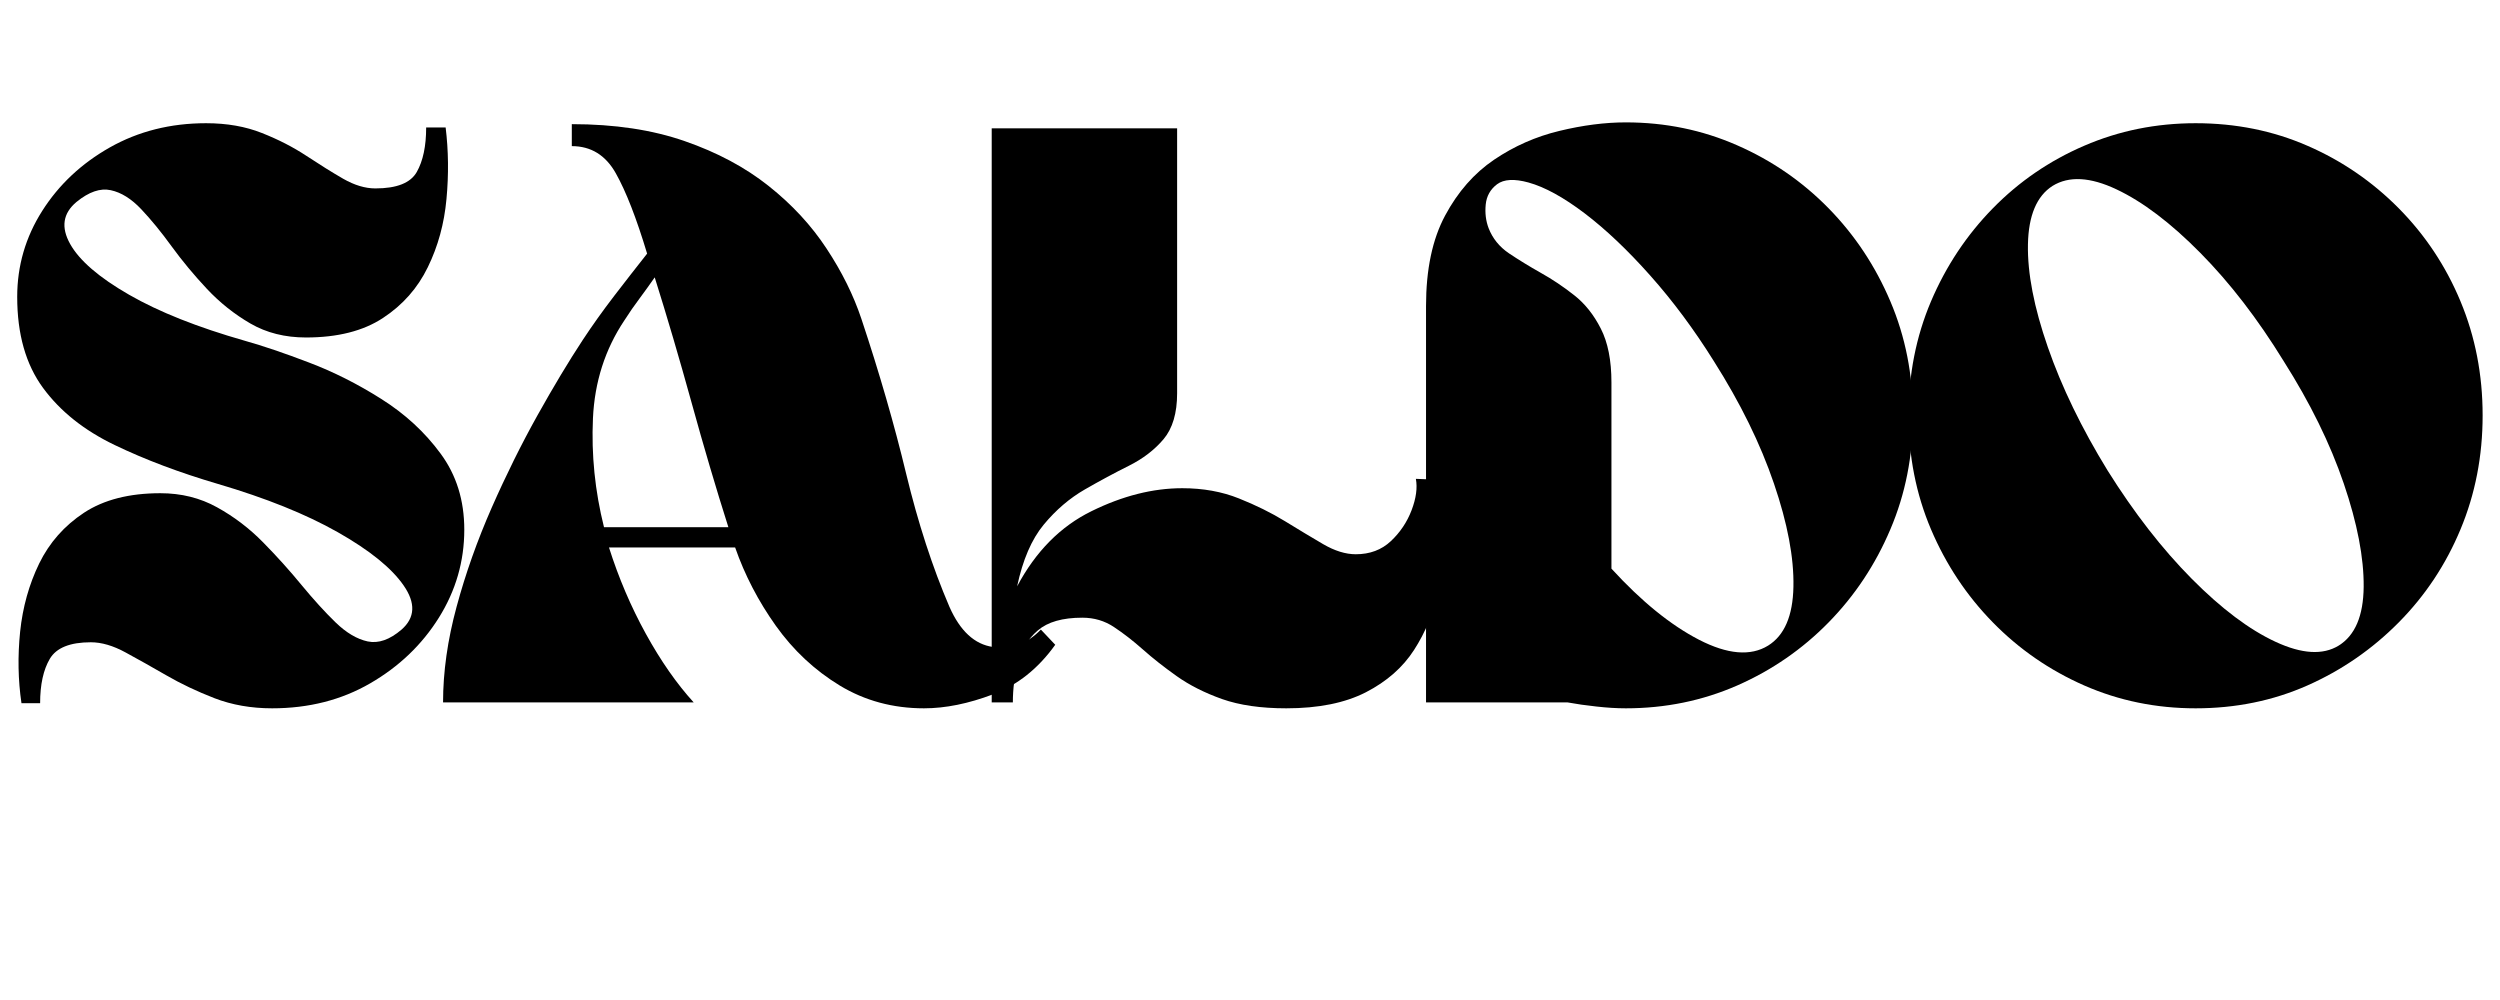
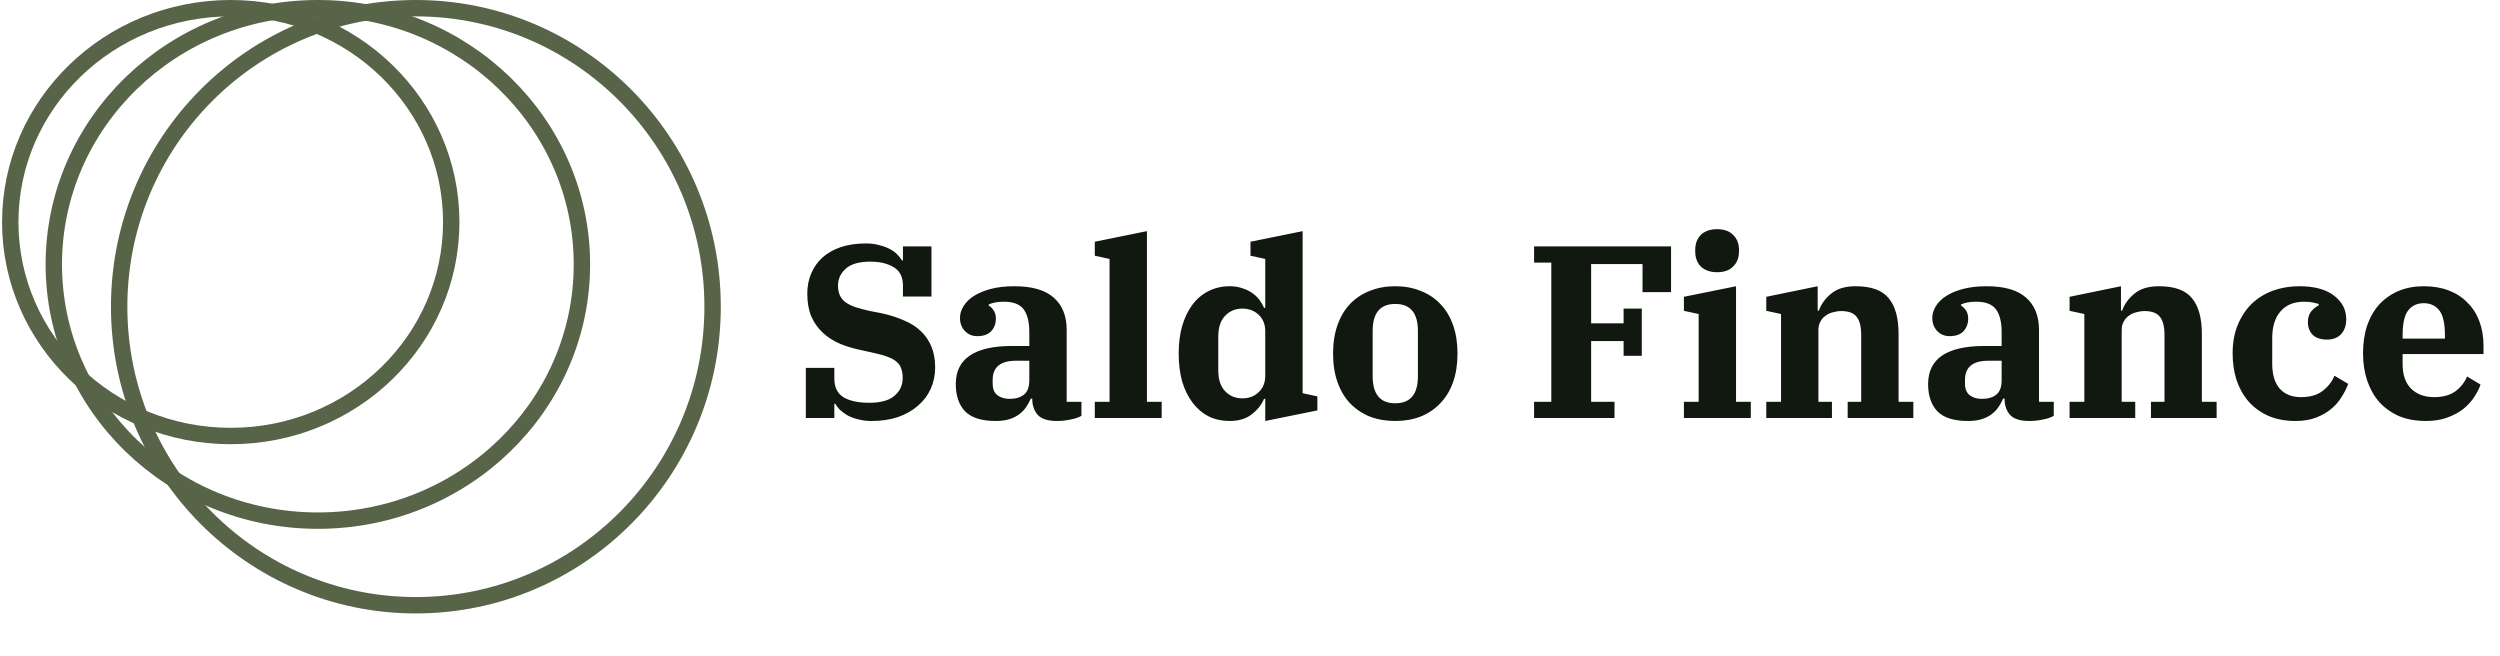
- <svg xmlns="http://www.w3.org/2000/svg" width="500" zoomAndPan="magnify" viewBox="0 0 375 150" height="200" preserveAspectRatio="xMidYMid meet" version="1.2">
-   <defs />
-   <g id="6631ab0ef0">
-     <g style="fill:#000000;fill-opacity:1;">
-       <g transform="translate(0.29919, 105.3567)">
-         <path style="stroke:none" d="M 2.281 -60.828 C 2.281 -65.484 3.531 -69.781 6.031 -73.719 C 8.531 -77.656 11.914 -80.832 16.188 -83.25 C 20.469 -85.664 25.273 -86.875 30.609 -86.875 C 33.742 -86.875 36.535 -86.383 38.984 -85.406 C 41.441 -84.438 43.664 -83.297 45.656 -81.984 C 47.645 -80.672 49.484 -79.523 51.172 -78.547 C 52.867 -77.578 54.477 -77.094 56 -77.094 C 59.219 -77.094 61.289 -77.914 62.219 -79.562 C 63.156 -81.219 63.625 -83.441 63.625 -86.234 L 66.547 -86.234 C 66.973 -82.766 67.016 -79.188 66.672 -75.5 C 66.336 -71.82 65.406 -68.414 63.875 -65.281 C 62.352 -62.145 60.109 -59.602 57.141 -57.656 C 54.18 -55.707 50.332 -54.734 45.594 -54.734 C 42.457 -54.734 39.68 -55.43 37.266 -56.828 C 34.859 -58.223 32.68 -59.957 30.734 -62.031 C 28.785 -64.113 27.023 -66.234 25.453 -68.391 C 23.891 -70.547 22.367 -72.406 20.891 -73.969 C 19.41 -75.539 17.883 -76.492 16.312 -76.828 C 14.75 -77.172 13.035 -76.582 11.172 -75.062 C 9.141 -73.363 8.82 -71.266 10.219 -68.766 C 11.613 -66.273 14.555 -63.738 19.047 -61.156 C 23.535 -58.57 29.336 -56.266 36.453 -54.234 C 39.16 -53.473 42.352 -52.391 46.031 -50.984 C 49.719 -49.586 53.336 -47.766 56.891 -45.516 C 60.453 -43.273 63.414 -40.547 65.781 -37.328 C 68.156 -34.117 69.344 -30.312 69.344 -25.906 C 69.344 -21.164 68.07 -16.766 65.531 -12.703 C 62.988 -8.641 59.555 -5.359 55.234 -2.859 C 50.922 -0.359 46.016 0.891 40.516 0.891 C 37.379 0.891 34.5 0.383 31.875 -0.625 C 29.25 -1.645 26.836 -2.789 24.641 -4.062 C 22.441 -5.332 20.41 -6.473 18.547 -7.484 C 16.68 -8.504 14.941 -9.016 13.328 -9.016 C 10.203 -9.016 8.148 -8.188 7.172 -6.531 C 6.203 -4.883 5.719 -2.664 5.719 0.125 L 2.922 0.125 C 2.41 -3.344 2.344 -6.914 2.719 -10.594 C 3.102 -14.281 4.055 -17.691 5.578 -20.828 C 7.109 -23.961 9.352 -26.504 12.312 -28.453 C 15.281 -30.398 19.094 -31.375 23.75 -31.375 C 26.883 -31.375 29.719 -30.672 32.25 -29.266 C 34.789 -27.867 37.098 -26.113 39.172 -24 C 41.254 -21.883 43.18 -19.742 44.953 -17.578 C 46.734 -15.422 48.426 -13.562 50.031 -12 C 51.645 -10.438 53.254 -9.484 54.859 -9.141 C 56.473 -8.805 58.164 -9.398 59.938 -10.922 C 61.969 -12.703 62.07 -14.906 60.25 -17.531 C 58.438 -20.156 55.141 -22.82 50.359 -25.531 C 45.578 -28.238 39.586 -30.648 32.391 -32.766 C 26.629 -34.461 21.461 -36.41 16.891 -38.609 C 12.316 -40.805 8.738 -43.66 6.156 -47.172 C 3.57 -50.691 2.281 -55.242 2.281 -60.828 Z M 2.281 -60.828 " />
-       </g>
-     </g>
-     <g style="fill:#000000;fill-opacity:1;">
-       <g transform="translate(64.17693, 105.3567)">
-         <path style="stroke:none" d="M 39.875 0 L 2.281 0 C 2.281 -4.57 2.957 -9.352 4.312 -14.344 C 5.664 -19.344 7.422 -24.297 9.578 -29.203 C 11.742 -34.117 14.031 -38.734 16.438 -43.047 C 18.852 -47.367 21.117 -51.141 23.234 -54.359 C 24.68 -56.555 26.25 -58.754 27.938 -60.953 C 29.633 -63.16 31.285 -65.281 32.891 -67.312 C 31.285 -72.645 29.719 -76.664 28.188 -79.375 C 26.664 -82.082 24.469 -83.438 21.594 -83.438 L 21.594 -86.734 C 28.02 -86.734 33.664 -85.883 38.531 -84.188 C 43.406 -82.5 47.598 -80.258 51.109 -77.469 C 54.629 -74.676 57.531 -71.539 59.812 -68.062 C 62.102 -64.594 63.844 -61.082 65.031 -57.531 C 67.738 -49.406 69.977 -41.656 71.75 -34.281 C 73.531 -26.914 75.691 -20.27 78.234 -14.344 C 79.836 -10.707 82.016 -8.695 84.766 -8.312 C 87.523 -7.938 89.922 -8.805 91.953 -10.922 L 94.109 -8.641 C 91.566 -5.078 88.453 -2.598 84.766 -1.203 C 81.086 0.191 77.641 0.891 74.422 0.891 C 69.766 0.891 65.551 -0.25 61.781 -2.531 C 58.02 -4.82 54.828 -7.805 52.203 -11.484 C 49.578 -15.172 47.539 -19.086 46.094 -23.234 L 27.172 -23.234 C 28.617 -18.672 30.461 -14.352 32.703 -10.281 C 34.941 -6.219 37.332 -2.789 39.875 0 Z M 45.078 -26.281 C 43.223 -32.125 41.383 -38.348 39.562 -44.953 C 37.738 -51.555 35.895 -57.82 34.031 -63.75 C 33.27 -62.656 32.508 -61.598 31.75 -60.578 C 30.988 -59.566 30.227 -58.469 29.469 -57.281 C 26.582 -52.957 25.016 -48.066 24.766 -42.609 C 24.516 -37.148 25.066 -31.707 26.422 -26.281 Z M 45.078 -26.281 " />
-       </g>
-     </g>
-     <g style="fill:#000000;fill-opacity:1;">
-       <g transform="translate(145.8343, 105.3567)">
-         <path style="stroke:none" d="M 69.719 -33.406 C 70.227 -31.113 70.523 -28.484 70.609 -25.516 C 70.691 -22.555 70.414 -19.531 69.781 -16.438 C 69.145 -13.352 67.977 -10.5 66.281 -7.875 C 64.594 -5.25 62.18 -3.129 59.047 -1.516 C 55.922 0.086 51.941 0.891 47.109 0.891 C 43.305 0.891 40.094 0.426 37.469 -0.5 C 34.844 -1.438 32.578 -2.582 30.672 -3.938 C 28.766 -5.289 27.07 -6.625 25.594 -7.938 C 24.113 -9.25 22.672 -10.367 21.266 -11.297 C 19.867 -12.234 18.285 -12.703 16.516 -12.703 C 13.547 -12.703 11.32 -12.066 9.844 -10.797 C 8.363 -9.523 7.367 -7.914 6.859 -5.969 C 6.348 -4.02 6.094 -2.031 6.094 0 L 2.922 0 L 2.922 -86.109 L 30.734 -86.109 L 30.734 -46.359 C 30.734 -43.391 30.055 -41.098 28.703 -39.484 C 27.348 -37.879 25.609 -36.547 23.484 -35.484 C 21.367 -34.43 19.172 -33.25 16.891 -31.938 C 14.609 -30.625 12.555 -28.867 10.734 -26.672 C 8.91 -24.473 7.578 -21.383 6.734 -17.406 C 9.523 -22.645 13.25 -26.406 17.906 -28.688 C 22.562 -30.977 27.094 -32.125 31.5 -32.125 C 34.625 -32.125 37.457 -31.613 40 -30.594 C 42.539 -29.582 44.848 -28.441 46.922 -27.172 C 48.992 -25.898 50.898 -24.754 52.641 -23.734 C 54.379 -22.723 56.008 -22.219 57.531 -22.219 C 59.645 -22.219 61.398 -22.875 62.797 -24.188 C 64.191 -25.5 65.227 -27.047 65.906 -28.828 C 66.582 -30.609 66.797 -32.176 66.547 -33.531 Z M 69.719 -33.406 " />
-       </g>
-     </g>
-     <g style="fill:#000000;fill-opacity:1;">
-       <g transform="translate(210.982, 105.3567)">
-         <path style="stroke:none" d="M 32.891 0.891 C 31.535 0.891 30.07 0.801 28.5 0.625 C 26.938 0.457 25.477 0.25 24.125 0 L 2.922 0 L 2.922 -59.438 C 2.922 -64.938 3.875 -69.461 5.781 -73.016 C 7.688 -76.578 10.141 -79.375 13.141 -81.406 C 16.148 -83.438 19.41 -84.875 22.922 -85.719 C 26.43 -86.57 29.754 -87 32.891 -87 C 38.816 -87 44.383 -85.852 49.594 -83.562 C 54.801 -81.281 59.375 -78.129 63.312 -74.109 C 67.25 -70.086 70.336 -65.43 72.578 -60.141 C 74.828 -54.848 75.953 -49.148 75.953 -43.047 C 75.953 -36.953 74.828 -31.258 72.578 -25.969 C 70.336 -20.676 67.25 -16.02 63.312 -12 C 59.375 -7.977 54.801 -4.82 49.594 -2.531 C 44.383 -0.25 38.816 0.891 32.891 0.891 Z M 18.281 -77.984 C 16.164 -78.566 14.598 -78.477 13.578 -77.719 C 12.566 -76.957 12 -75.941 11.875 -74.672 C 11.75 -73.398 11.895 -72.219 12.312 -71.125 C 12.906 -69.594 13.922 -68.336 15.359 -67.359 C 16.805 -66.391 18.395 -65.414 20.125 -64.438 C 21.863 -63.469 23.535 -62.348 25.141 -61.078 C 26.754 -59.816 28.086 -58.145 29.141 -56.062 C 30.203 -53.988 30.734 -51.301 30.734 -48 L 30.734 -20.062 C 35.223 -15.156 39.602 -11.598 43.875 -9.391 C 48.156 -7.191 51.609 -6.898 54.234 -8.516 C 56.68 -10.035 57.945 -12.973 58.031 -17.328 C 58.125 -21.691 57.148 -26.859 55.109 -32.828 C 53.078 -38.797 50.07 -44.914 46.094 -51.188 C 43.133 -55.926 39.961 -60.195 36.578 -64 C 33.191 -67.812 29.91 -70.926 26.734 -73.344 C 23.555 -75.758 20.738 -77.305 18.281 -77.984 Z M 18.281 -77.984 " />
-       </g>
-     </g>
-     <g style="fill:#000000;fill-opacity:1;">
-       <g transform="translate(284.0036, 105.3567)">
-         <path style="stroke:none" d="M 45.344 -86.875 C 51.352 -86.875 56.938 -85.75 62.094 -83.5 C 67.258 -81.258 71.832 -78.129 75.812 -74.109 C 79.789 -70.086 82.879 -65.43 85.078 -60.141 C 87.285 -54.848 88.391 -49.148 88.391 -43.047 C 88.391 -36.953 87.285 -31.258 85.078 -25.969 C 82.879 -20.676 79.789 -16.02 75.812 -12 C 71.832 -7.977 67.258 -4.82 62.094 -2.531 C 56.938 -0.25 51.352 0.891 45.344 0.891 C 39.414 0.891 33.848 -0.25 28.641 -2.531 C 23.43 -4.82 18.859 -7.977 14.922 -12 C 10.984 -16.02 7.891 -20.676 5.641 -25.969 C 3.398 -31.258 2.281 -36.953 2.281 -43.047 C 2.281 -49.148 3.398 -54.848 5.641 -60.141 C 7.891 -65.43 10.984 -70.086 14.922 -74.109 C 18.859 -78.129 23.43 -81.258 28.641 -83.5 C 33.848 -85.75 39.414 -86.875 45.344 -86.875 Z M 66.797 -8.516 C 69.254 -10.035 70.504 -12.973 70.547 -17.328 C 70.586 -21.691 69.594 -26.859 67.562 -32.828 C 65.531 -38.797 62.523 -44.914 58.547 -51.188 C 54.648 -57.531 50.477 -62.945 46.031 -67.438 C 41.594 -71.926 37.406 -75.098 33.469 -76.953 C 29.531 -78.816 26.332 -78.988 23.875 -77.469 C 21.5 -75.945 20.27 -73.023 20.188 -68.703 C 20.102 -64.391 21.098 -59.25 23.172 -53.281 C 25.242 -47.312 28.227 -41.148 32.125 -34.797 C 36.102 -28.441 40.316 -23.02 44.766 -18.531 C 49.211 -14.051 53.406 -10.898 57.344 -9.078 C 61.281 -7.254 64.43 -7.066 66.797 -8.516 Z M 66.797 -8.516 " />
-       </g>
-     </g>
-   </g>
+ <svg xmlns="http://www.w3.org/2000/svg" width="305" height="80" viewBox="0 0 305 80" fill="none">
+   <path d="M28.152 1C43.035 1 55.051 12.711 55.051 27.097C55.051 41.482 43.036 53.193 28.152 53.193C13.267 53.193 1.251 41.482 1.251 27.097C1.251 12.711 13.267 1 28.152 1Z" stroke="#576447" stroke-width="2" />
+   <path d="M38.779 1C56.598 1 70.994 15.022 70.994 32.258C70.994 49.494 56.599 63.517 38.779 63.517C20.96 63.516 6.565 49.494 6.565 32.258C6.566 15.022 20.96 1 38.779 1Z" stroke="#576447" stroke-width="2" />
+   <path d="M50.737 1C70.724 1 86.937 17.3 86.937 37.419C86.937 57.538 70.724 73.839 50.737 73.839C30.75 73.839 14.537 57.538 14.537 37.419C14.537 17.3 30.75 1 50.737 1Z" stroke="#576447" stroke-width="2" />
+   <path d="M106.319 51.36C105.719 51.36 105.169 51.29 104.669 51.15C104.189 51.03 103.759 50.87 103.379 50.67C103.019 50.45 102.709 50.22 102.449 49.98C102.209 49.72 102.029 49.48 101.909 49.26H101.789V51H98.309V44.88H101.789V46.17C101.789 47.25 102.169 48.02 102.929 48.48C103.689 48.92 104.729 49.14 106.049 49.14C107.429 49.14 108.449 48.86 109.109 48.3C109.789 47.74 110.129 47.01 110.129 46.11C110.129 45.67 110.069 45.29 109.949 44.97C109.849 44.65 109.669 44.38 109.409 44.16C109.149 43.92 108.799 43.72 108.359 43.56C107.919 43.38 107.369 43.22 106.709 43.08L105.359 42.78C104.339 42.58 103.399 42.31 102.539 41.97C101.699 41.61 100.979 41.15 100.379 40.59C99.779 40.03 99.309 39.36 98.969 38.58C98.649 37.8 98.489 36.88 98.489 35.82C98.489 34.92 98.649 34.1 98.969 33.36C99.289 32.6 99.749 31.95 100.349 31.41C100.949 30.87 101.689 30.45 102.569 30.15C103.469 29.85 104.489 29.7 105.629 29.7C106.249 29.7 106.799 29.77 107.279 29.91C107.779 30.03 108.209 30.19 108.569 30.39C108.949 30.59 109.259 30.82 109.499 31.08C109.739 31.32 109.919 31.55 110.039 31.77H110.159V30.06H113.639V36.18H110.159V34.86C110.159 33.8 109.789 33.05 109.049 32.61C108.309 32.15 107.349 31.92 106.169 31.92C104.809 31.92 103.809 32.21 103.169 32.79C102.549 33.35 102.239 34.03 102.239 34.83C102.239 35.29 102.309 35.68 102.449 36C102.589 36.32 102.809 36.6 103.109 36.84C103.429 37.08 103.839 37.29 104.339 37.47C104.839 37.63 105.449 37.79 106.169 37.95L107.429 38.19C108.469 38.41 109.399 38.7 110.219 39.06C111.059 39.4 111.759 39.84 112.319 40.38C112.899 40.92 113.339 41.56 113.639 42.3C113.939 43.02 114.089 43.86 114.089 44.82C114.089 45.76 113.909 46.63 113.549 47.43C113.189 48.23 112.669 48.92 111.989 49.5C111.329 50.08 110.519 50.54 109.559 50.88C108.599 51.2 107.519 51.36 106.319 51.36ZM121.466 51.36C119.766 51.36 118.526 50.97 117.746 50.19C116.986 49.39 116.606 48.28 116.606 46.86C116.606 43.76 118.896 42.21 123.476 42.21H125.576V40.5C125.576 39.28 125.346 38.36 124.886 37.74C124.426 37.12 123.626 36.81 122.486 36.81C122.066 36.81 121.706 36.84 121.406 36.9C121.106 36.96 120.846 37.04 120.626 37.14V37.29C120.826 37.39 121.016 37.57 121.196 37.83C121.396 38.09 121.496 38.44 121.496 38.88C121.496 39.48 121.306 39.99 120.926 40.41C120.546 40.81 119.976 41.01 119.216 41.01C118.616 41.01 118.116 40.8 117.716 40.38C117.316 39.96 117.116 39.43 117.116 38.79C117.116 38.31 117.256 37.84 117.536 37.38C117.816 36.9 118.236 36.48 118.796 36.12C119.356 35.76 120.046 35.47 120.866 35.25C121.706 35.03 122.666 34.92 123.746 34.92C125.926 34.92 127.536 35.39 128.576 36.33C129.616 37.25 130.136 38.56 130.136 40.26V49.02H131.936V50.73C131.596 50.93 131.156 51.08 130.616 51.18C130.076 51.3 129.516 51.36 128.936 51.36C127.836 51.36 127.056 51.11 126.596 50.61C126.156 50.09 125.936 49.45 125.936 48.69V48.63H125.756C125.616 48.97 125.436 49.3 125.216 49.62C125.016 49.94 124.746 50.23 124.406 50.49C124.086 50.75 123.686 50.96 123.206 51.12C122.726 51.28 122.146 51.36 121.466 51.36ZM123.176 48.66C123.916 48.66 124.496 48.49 124.916 48.15C125.356 47.81 125.576 47.22 125.576 46.38V44.01H123.956C122.996 44.01 122.276 44.21 121.796 44.61C121.336 45.01 121.106 45.58 121.106 46.32V46.8C121.106 47.44 121.296 47.91 121.676 48.21C122.056 48.51 122.556 48.66 123.176 48.66ZM133.565 49.02H135.365V31.59L133.565 31.2V29.49L139.925 28.2V49.02H141.725V51H133.565V49.02ZM150.04 51.36C149.08 51.36 148.21 51.17 147.43 50.79C146.67 50.39 146.02 49.83 145.48 49.11C144.94 48.39 144.52 47.53 144.22 46.53C143.94 45.51 143.8 44.38 143.8 43.14C143.8 41.9 143.94 40.78 144.22 39.78C144.52 38.76 144.94 37.89 145.48 37.17C146.02 36.45 146.67 35.9 147.43 35.52C148.21 35.12 149.08 34.92 150.04 34.92C150.6 34.92 151.1 35 151.54 35.16C152 35.3 152.4 35.49 152.74 35.73C153.1 35.97 153.4 36.25 153.64 36.57C153.88 36.89 154.07 37.22 154.21 37.56H154.36V31.59L152.56 31.2V29.49L158.92 28.2V47.97L160.72 48.36V50.07L154.36 51.36V48.66H154.21C153.93 49.36 153.43 49.99 152.71 50.55C152.01 51.09 151.12 51.36 150.04 51.36ZM151.57 48.6C152.37 48.6 153.03 48.35 153.55 47.85C154.09 47.35 154.36 46.68 154.36 45.84V40.41C154.36 39.57 154.09 38.9 153.55 38.4C153.03 37.9 152.37 37.65 151.57 37.65C150.73 37.65 150.03 37.94 149.47 38.52C148.91 39.1 148.63 39.95 148.63 41.07V45.18C148.63 46.3 148.91 47.15 149.47 47.73C150.03 48.31 150.73 48.6 151.57 48.6ZM170.225 49.2C172.065 49.2 172.985 48.1 172.985 45.9V40.38C172.985 38.18 172.065 37.08 170.225 37.08C168.385 37.08 167.465 38.18 167.465 40.38V45.9C167.465 48.1 168.385 49.2 170.225 49.2ZM170.225 51.36C169.085 51.36 168.045 51.18 167.105 50.82C166.185 50.44 165.385 49.9 164.705 49.2C164.045 48.5 163.535 47.64 163.175 46.62C162.815 45.6 162.635 44.44 162.635 43.14C162.635 41.84 162.815 40.68 163.175 39.66C163.535 38.64 164.045 37.78 164.705 37.08C165.385 36.38 166.185 35.85 167.105 35.49C168.045 35.11 169.085 34.92 170.225 34.92C171.365 34.92 172.395 35.11 173.315 35.49C174.255 35.85 175.055 36.38 175.715 37.08C176.395 37.78 176.915 38.64 177.275 39.66C177.635 40.68 177.815 41.84 177.815 43.14C177.815 44.44 177.635 45.6 177.275 46.62C176.915 47.64 176.395 48.5 175.715 49.2C175.055 49.9 174.255 50.44 173.315 50.82C172.395 51.18 171.365 51.36 170.225 51.36ZM187.159 49.02H189.259V32.04H187.159V30.06H203.869V35.64H200.389V32.22H194.119V39.45H198.079V37.65H200.299V43.41H198.079V41.61H194.119V49.02H196.969V51H187.159V49.02ZM209.487 33.21C208.647 33.21 207.987 32.98 207.507 32.52C207.047 32.06 206.817 31.44 206.817 30.66V30.51C206.817 29.73 207.047 29.11 207.507 28.65C207.987 28.19 208.647 27.96 209.487 27.96C210.327 27.96 210.977 28.19 211.437 28.65C211.917 29.11 212.157 29.73 212.157 30.51V30.66C212.157 31.44 211.917 32.06 211.437 32.52C210.977 32.98 210.327 33.21 209.487 33.21ZM205.437 49.02H207.237V38.31L205.437 37.92V36.21L211.797 34.92V49.02H213.597V51H205.437V49.02ZM215.486 49.02H217.286V38.31L215.486 37.92V36.21L221.756 34.92V37.89H221.906C222.186 37.09 222.686 36.4 223.406 35.82C224.126 35.22 225.116 34.92 226.376 34.92C228.296 34.92 229.646 35.41 230.426 36.39C231.226 37.35 231.626 38.8 231.626 40.74V49.02H233.426V51H225.416V49.02H227.066V40.89C227.066 39.83 226.876 39.08 226.496 38.64C226.136 38.18 225.516 37.95 224.636 37.95C224.296 37.95 223.956 38 223.616 38.1C223.276 38.18 222.976 38.32 222.716 38.52C222.456 38.7 222.246 38.94 222.086 39.24C221.926 39.52 221.846 39.87 221.846 40.29V49.02H223.496V51H215.486V49.02ZM240.089 51.36C238.389 51.36 237.149 50.97 236.369 50.19C235.609 49.39 235.229 48.28 235.229 46.86C235.229 43.76 237.519 42.21 242.099 42.21H244.199V40.5C244.199 39.28 243.969 38.36 243.509 37.74C243.049 37.12 242.249 36.81 241.109 36.81C240.689 36.81 240.329 36.84 240.029 36.9C239.729 36.96 239.469 37.04 239.249 37.14V37.29C239.449 37.39 239.639 37.57 239.819 37.83C240.019 38.09 240.119 38.44 240.119 38.88C240.119 39.48 239.929 39.99 239.549 40.41C239.169 40.81 238.599 41.01 237.839 41.01C237.239 41.01 236.739 40.8 236.339 40.38C235.939 39.96 235.739 39.43 235.739 38.79C235.739 38.31 235.879 37.84 236.159 37.38C236.439 36.9 236.859 36.48 237.419 36.12C237.979 35.76 238.669 35.47 239.489 35.25C240.329 35.03 241.289 34.92 242.369 34.92C244.549 34.92 246.159 35.39 247.199 36.33C248.239 37.25 248.759 38.56 248.759 40.26V49.02H250.559V50.73C250.219 50.93 249.779 51.08 249.239 51.18C248.699 51.3 248.139 51.36 247.559 51.36C246.459 51.36 245.679 51.11 245.219 50.61C244.779 50.09 244.559 49.45 244.559 48.69V48.63H244.379C244.239 48.97 244.059 49.3 243.839 49.62C243.639 49.94 243.369 50.23 243.029 50.49C242.709 50.75 242.309 50.96 241.829 51.12C241.349 51.28 240.769 51.36 240.089 51.36ZM241.799 48.66C242.539 48.66 243.119 48.49 243.539 48.15C243.979 47.81 244.199 47.22 244.199 46.38V44.01H242.579C241.619 44.01 240.899 44.21 240.419 44.61C239.959 45.01 239.729 45.58 239.729 46.32V46.8C239.729 47.44 239.919 47.91 240.299 48.21C240.679 48.51 241.179 48.66 241.799 48.66ZM252.488 49.02H254.288V38.31L252.488 37.92V36.21L258.758 34.92V37.89H258.908C259.188 37.09 259.688 36.4 260.408 35.82C261.128 35.22 262.118 34.92 263.378 34.92C265.298 34.92 266.648 35.41 267.428 36.39C268.228 37.35 268.628 38.8 268.628 40.74V49.02H270.428V51H262.418V49.02H264.068V40.89C264.068 39.83 263.878 39.08 263.498 38.64C263.138 38.18 262.518 37.95 261.638 37.95C261.298 37.95 260.958 38 260.618 38.1C260.278 38.18 259.978 38.32 259.718 38.52C259.458 38.7 259.248 38.94 259.088 39.24C258.928 39.52 258.848 39.87 258.848 40.29V49.02H260.498V51H252.488V49.02ZM280.061 51.36C278.801 51.36 277.691 51.15 276.731 50.73C275.791 50.31 274.991 49.73 274.331 48.99C273.691 48.25 273.201 47.38 272.861 46.38C272.541 45.38 272.381 44.29 272.381 43.11C272.381 41.79 272.591 40.63 273.011 39.63C273.431 38.61 274.001 37.75 274.721 37.05C275.461 36.35 276.321 35.82 277.301 35.46C278.301 35.1 279.371 34.92 280.511 34.92C282.351 34.92 283.761 35.3 284.741 36.06C285.741 36.82 286.241 37.78 286.241 38.94C286.241 39.7 286.031 40.31 285.611 40.77C285.191 41.21 284.611 41.43 283.871 41.43C283.131 41.43 282.561 41.24 282.161 40.86C281.761 40.46 281.561 39.94 281.561 39.3C281.561 38.78 281.691 38.35 281.951 38.01C282.231 37.67 282.541 37.42 282.881 37.26V37.08C282.681 37.02 282.441 36.96 282.161 36.9C281.901 36.84 281.541 36.81 281.081 36.81C279.861 36.81 278.911 37.2 278.231 37.98C277.551 38.74 277.211 39.84 277.211 41.28V44.4C277.211 45.72 277.521 46.73 278.141 47.43C278.761 48.11 279.621 48.45 280.721 48.45C281.841 48.45 282.731 48.19 283.391 47.67C284.051 47.15 284.521 46.54 284.801 45.84L286.481 46.83C286.301 47.33 286.041 47.85 285.701 48.39C285.381 48.93 284.961 49.42 284.441 49.86C283.921 50.3 283.301 50.66 282.581 50.94C281.861 51.22 281.021 51.36 280.061 51.36ZM295.969 51.36C294.729 51.36 293.629 51.16 292.669 50.76C291.729 50.34 290.929 49.77 290.269 49.05C289.629 48.31 289.139 47.44 288.799 46.44C288.459 45.42 288.289 44.31 288.289 43.11C288.289 41.85 288.459 40.71 288.799 39.69C289.159 38.67 289.659 37.81 290.299 37.11C290.959 36.41 291.739 35.87 292.639 35.49C293.559 35.11 294.579 34.92 295.699 34.92C296.819 34.92 297.829 35.09 298.729 35.43C299.629 35.77 300.389 36.26 301.009 36.9C301.649 37.52 302.139 38.28 302.479 39.18C302.819 40.08 302.989 41.08 302.989 42.18V43.2H293.119V44.4C293.119 45.74 293.469 46.75 294.169 47.43C294.869 48.11 295.799 48.45 296.959 48.45C298.039 48.45 298.909 48.21 299.569 47.73C300.229 47.23 300.699 46.63 300.979 45.93L302.629 46.92C302.449 47.42 302.189 47.93 301.849 48.45C301.509 48.97 301.069 49.45 300.529 49.89C299.989 50.31 299.339 50.66 298.579 50.94C297.819 51.22 296.949 51.36 295.969 51.36ZM293.119 41.31H298.279V40.89C298.279 39.45 298.049 38.44 297.589 37.86C297.129 37.28 296.499 36.99 295.699 36.99C294.899 36.99 294.269 37.28 293.809 37.86C293.349 38.44 293.119 39.45 293.119 40.89V41.31Z" fill="#11180F" />
</svg>
